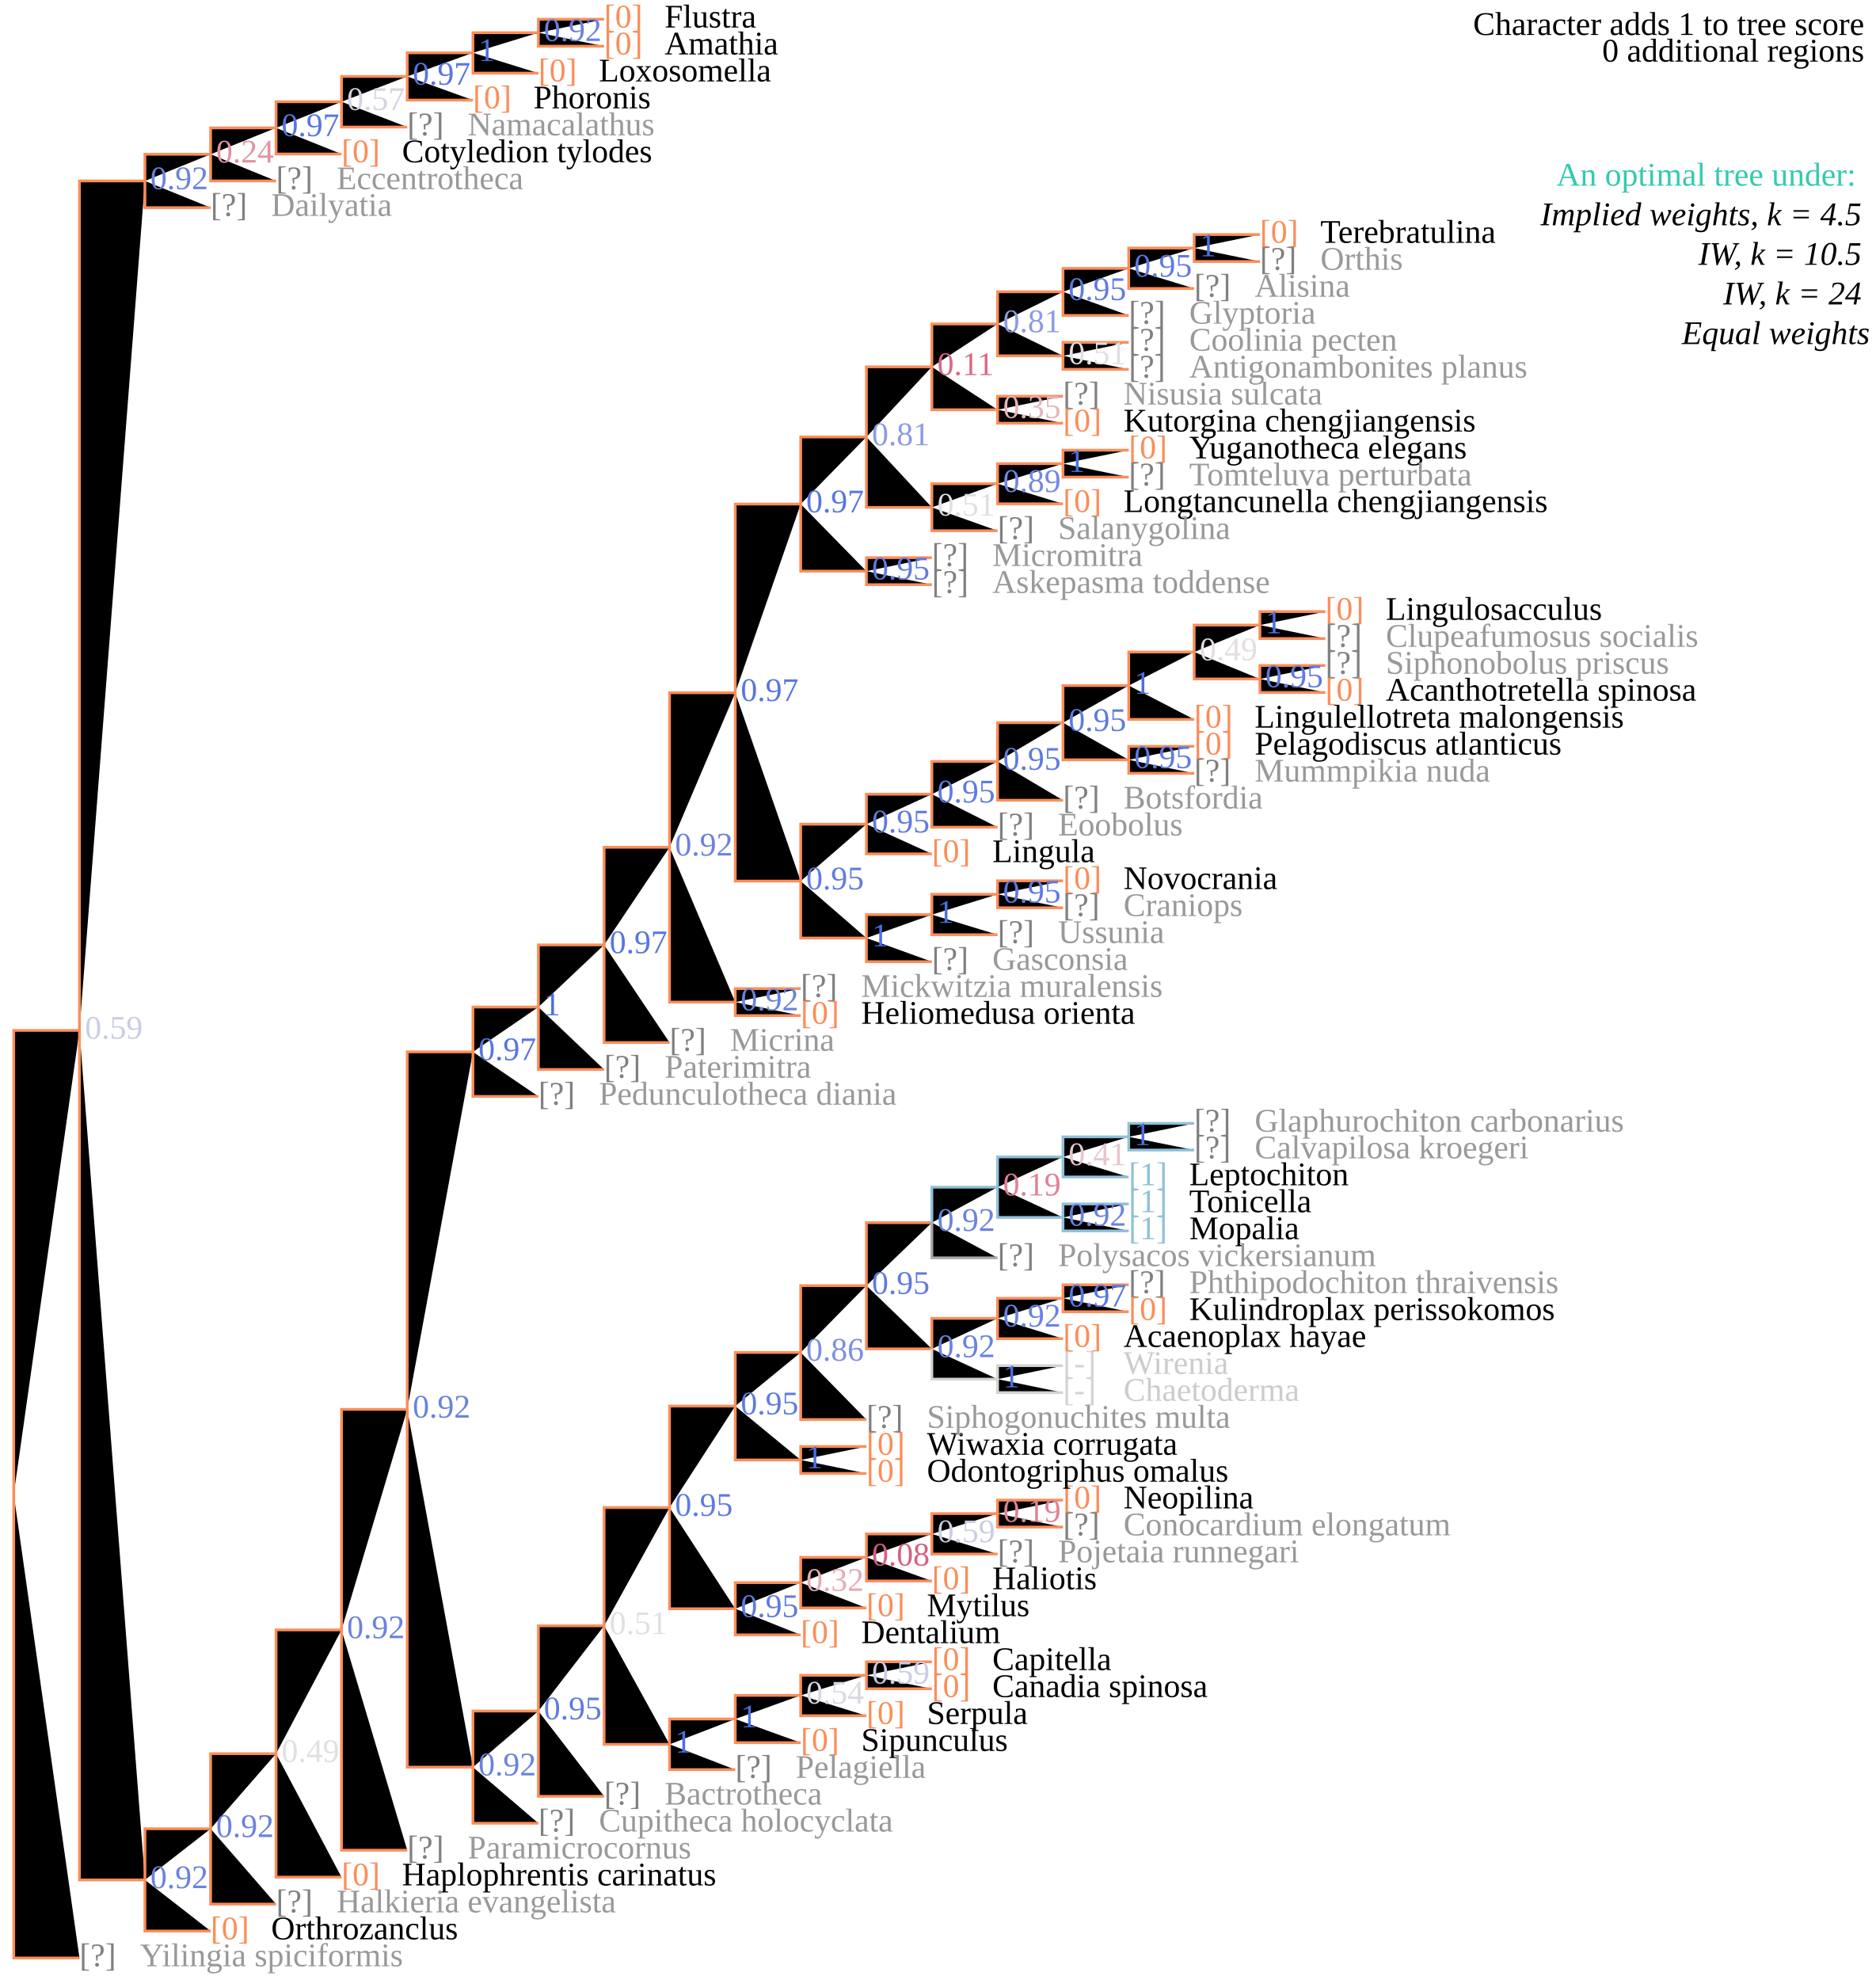
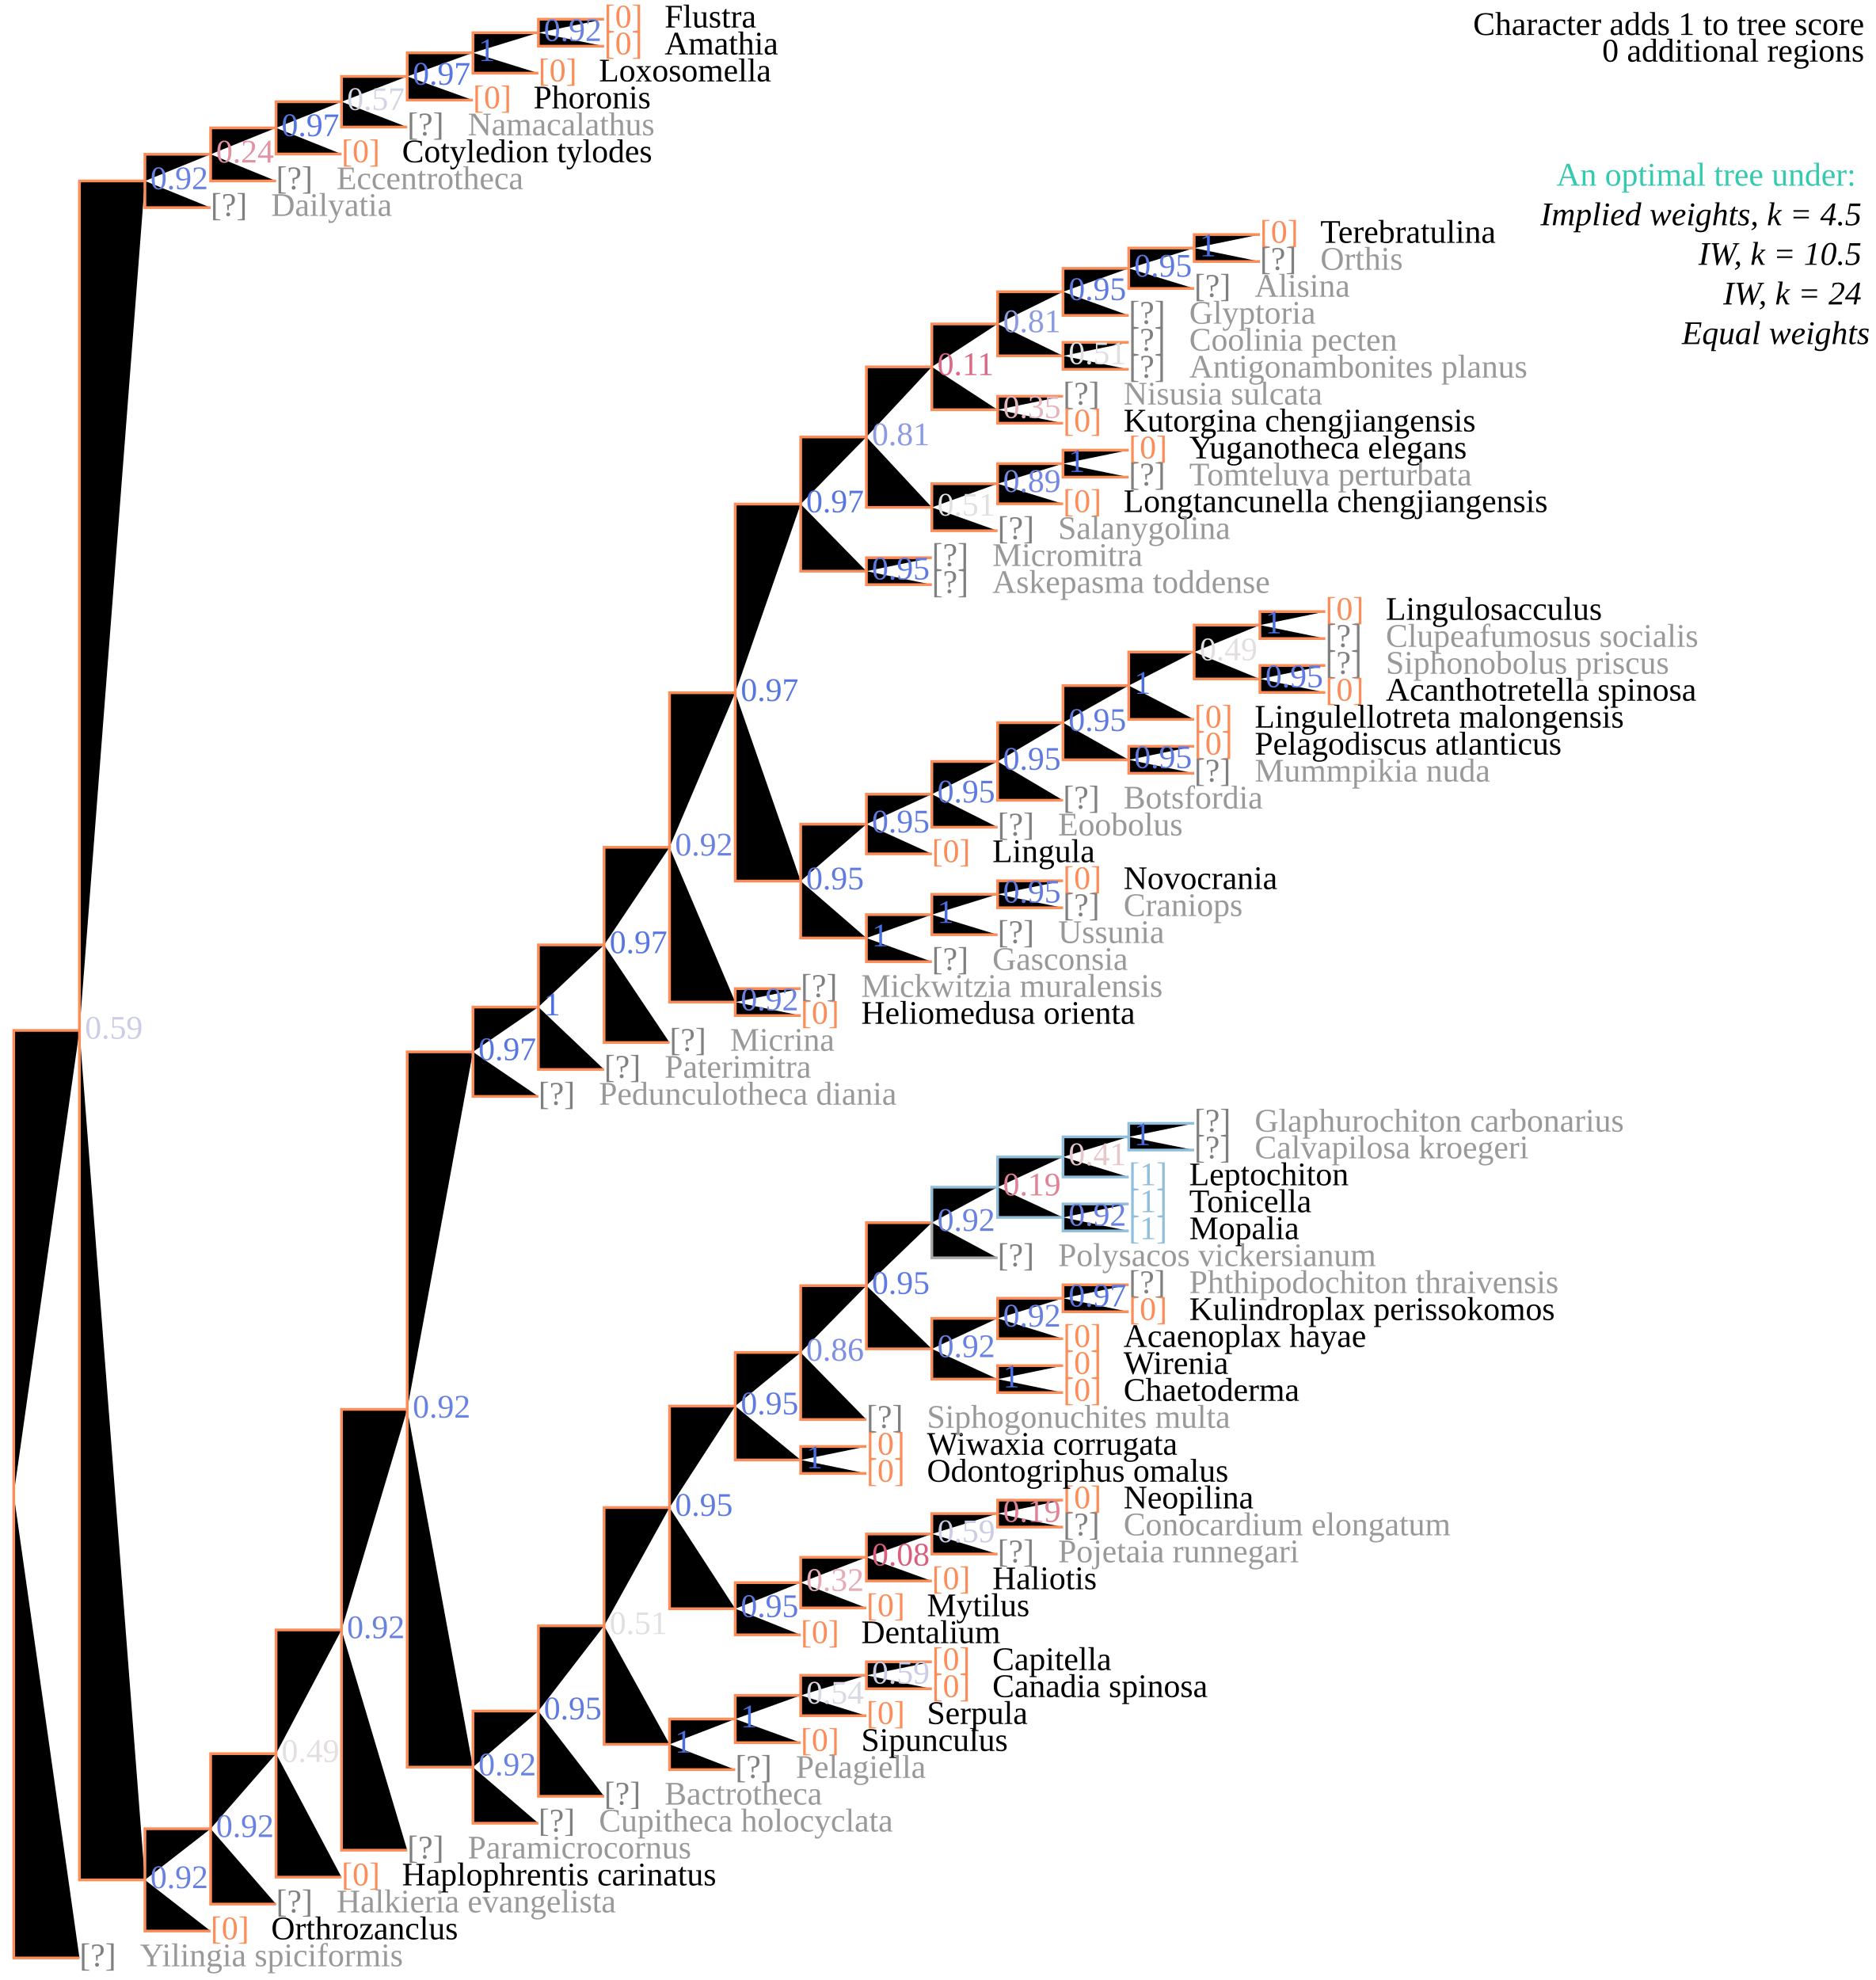
<svg xmlns="http://www.w3.org/2000/svg" version="1.1" viewBox="0 0 682 720" preserveAspectRatio="xMidYMid meet" class="tree" data-char="81">
  <text x="678" y="12.7" text-anchor="end" class="stepsLabel">Character adds <tspan class="score">1</tspan> to tree score</text>
  <text x="678" y="22.4" text-anchor="end" class="stepsLabel">
    <tspan class="score">0</tspan> additional regions</text>
  <text x="678" y="32.1" text-anchor="end" class="stepsLabel" />
  <text x="678" y="51.5" text-anchor="end" class="stepsLabel">
    <tspan dy="16" fill="#34caaf">An optimal tree under:</tspan>
    <tspan x="680" style="font-style:italic" class="notThisAn" dy="1.2em">Implied weights, k = 4.5</tspan>
    <tspan x="680" style="font-style:italic" class="notThisAn" dy="1.2em">IW, k = 10.5</tspan>
    <tspan x="680" style="font-style:italic" class="notThisAn" dy="1.2em">IW, k = 24</tspan>
    <tspan x="680" style="font-style:italic" class="thisAn" dy="1.2em">Equal weights</tspan>
  </text>
  <text x="338.9" y="607.3" fill="#fc8d59" class="flag">[0]</text>
  <text x="360.9" y="607.3" fill="#000" class="taxonLabel">Capitella</text>
  <text x="338.9" y="617.1" fill="#fc8d59" class="flag">[0]</text>
  <text x="360.9" y="617.1" fill="#000" class="taxonLabel">Canadia spinosa</text>
  <text x="315.1" y="626.9" fill="#fc8d59" class="flag">[0]</text>
  <text x="337.1" y="626.9" fill="#000" class="taxonLabel">Serpula</text>
  <text x="291.2" y="636.7" fill="#fc8d59" class="flag">[0]</text>
  <text x="313.2" y="636.7" fill="#000" class="taxonLabel">Sipunculus</text>
  <text x="267.4" y="646.5" fill="grey" class="flag">[?]</text>
  <text x="289.4" y="646.5" fill="#999" class="taxonLabel">Pelagiella</text>
  <text x="386.6" y="548.5" fill="#fc8d59" class="flag">[0]</text>
  <text x="408.6" y="548.5" fill="#000" class="taxonLabel">Neopilina</text>
  <text x="386.6" y="558.3" fill="grey" class="flag">[?]</text>
  <text x="408.6" y="558.3" fill="#999" class="taxonLabel">Conocardium elongatum</text>
  <text x="362.8" y="568.1" fill="grey" class="flag">[?]</text>
  <text x="384.8" y="568.1" fill="#999" class="taxonLabel">Pojetaia runnegari</text>
  <text x="338.9" y="577.9" fill="#fc8d59" class="flag">[0]</text>
  <text x="360.9" y="577.9" fill="#000" class="taxonLabel">Haliotis</text>
  <text x="315.1" y="587.7" fill="#fc8d59" class="flag">[0]</text>
  <text x="337.1" y="587.7" fill="#000" class="taxonLabel">Mytilus</text>
  <text x="291.2" y="597.5" fill="#fc8d59" class="flag">[0]</text>
  <text x="313.2" y="597.5" fill="#000" class="taxonLabel">Dentalium</text>
  <text x="315.1" y="529" fill="#fc8d59" class="flag">[0]</text>
  <text x="337.1" y="529" fill="#000" class="taxonLabel">Wiwaxia corrugata</text>
  <text x="315.1" y="538.8" fill="#fc8d59" class="flag">[0]</text>
  <text x="337.1" y="538.8" fill="#000" class="taxonLabel">Odontogriphus omalus</text>
-   <text x="386.6" y="499.6" fill="lightgrey" class="flag">[-]</text>
-   <text x="408.6" y="499.6" fill="#ccc" class="taxonLabel">Wirenia</text>
-   <text x="386.6" y="509.4" fill="lightgrey" class="flag">[-]</text>
-   <text x="408.6" y="509.4" fill="#ccc" class="taxonLabel">Chaetoderma</text>
+   <text x="386.6" y="499.6" fill="#fc8d59" class="flag">[0]</text>
+   <text x="408.6" y="499.6" fill="#000" class="taxonLabel">Wirenia</text>
+   <text x="386.6" y="509.4" fill="#fc8d59" class="flag">[0]</text>
+   <text x="408.6" y="509.4" fill="#000" class="taxonLabel">Chaetoderma</text>
  <text x="410.5" y="470.2" fill="grey" class="flag">[?]</text>
  <text x="432.5" y="470.2" fill="#999" class="taxonLabel">Phthipodochiton thraivensis</text>
  <text x="410.5" y="480" fill="#fc8d59" class="flag">[0]</text>
  <text x="432.5" y="480" fill="#000" class="taxonLabel">Kulindroplax perissokomos</text>
  <text x="386.6" y="489.8" fill="#fc8d59" class="flag">[0]</text>
  <text x="408.6" y="489.8" fill="#000" class="taxonLabel">Acaenoplax hayae</text>
  <text x="410.5" y="440.8" fill="#91bfdb" class="flag">[1]</text>
  <text x="432.5" y="440.8" fill="#000" class="taxonLabel">Tonicella</text>
  <text x="410.5" y="450.6" fill="#91bfdb" class="flag">[1]</text>
  <text x="432.5" y="450.6" fill="#000" class="taxonLabel">Mopalia</text>
  <text x="434.3" y="411.5" fill="grey" class="flag">[?]</text>
  <text x="456.3" y="411.5" fill="#999" class="taxonLabel">Glaphurochiton carbonarius</text>
  <text x="434.3" y="421.2" fill="grey" class="flag">[?]</text>
  <text x="456.3" y="421.2" fill="#999" class="taxonLabel">Calvapilosa kroegeri</text>
  <text x="410.5" y="431" fill="#91bfdb" class="flag">[1]</text>
  <text x="432.5" y="431" fill="#000" class="taxonLabel">Leptochiton</text>
  <text x="362.8" y="460.4" fill="grey" class="flag">[?]</text>
  <text x="384.8" y="460.4" fill="#999" class="taxonLabel">Polysacos vickersianum</text>
  <text x="315.1" y="519.2" fill="grey" class="flag">[?]</text>
  <text x="337.1" y="519.2" fill="#999" class="taxonLabel">Siphogonuchites multa</text>
  <text x="219.7" y="656.2" fill="grey" class="flag">[?]</text>
  <text x="241.7" y="656.2" fill="#999" class="taxonLabel">Bactrotheca</text>
  <text x="195.8" y="666" fill="grey" class="flag">[?]</text>
  <text x="217.8" y="666" fill="#999" class="taxonLabel">Cupitheca holocyclata</text>
  <text x="291.2" y="362.5" fill="grey" class="flag">[?]</text>
  <text x="313.2" y="362.5" fill="#999" class="taxonLabel">Mickwitzia muralensis</text>
  <text x="291.2" y="372.3" fill="#fc8d59" class="flag">[0]</text>
  <text x="313.2" y="372.3" fill="#000" class="taxonLabel">Heliomedusa orienta</text>
  <text x="386.6" y="323.3" fill="#fc8d59" class="flag">[0]</text>
  <text x="408.6" y="323.3" fill="#000" class="taxonLabel">Novocrania</text>
  <text x="386.6" y="333.1" fill="grey" class="flag">[?]</text>
  <text x="408.6" y="333.1" fill="#999" class="taxonLabel">Craniops</text>
  <text x="362.8" y="342.9" fill="grey" class="flag">[?]</text>
  <text x="384.8" y="342.9" fill="#999" class="taxonLabel">Ussunia</text>
  <text x="338.9" y="352.7" fill="grey" class="flag">[?]</text>
  <text x="360.9" y="352.7" fill="#999" class="taxonLabel">Gasconsia</text>
  <text x="434.3" y="274.4" fill="#fc8d59" class="flag">[0]</text>
  <text x="456.3" y="274.4" fill="#000" class="taxonLabel">Pelagodiscus atlanticus</text>
  <text x="434.3" y="284.2" fill="grey" class="flag">[?]</text>
  <text x="456.3" y="284.2" fill="#999" class="taxonLabel">Mummpikia nuda</text>
  <text x="482" y="245" fill="grey" class="flag">[?]</text>
  <text x="504" y="245" fill="#999" class="taxonLabel">Siphonobolus priscus</text>
  <text x="482" y="254.8" fill="#fc8d59" class="flag">[0]</text>
  <text x="504" y="254.8" fill="#000" class="taxonLabel">Acanthotretella spinosa</text>
  <text x="482" y="225.4" fill="#fc8d59" class="flag">[0]</text>
  <text x="504" y="225.4" fill="#000" class="taxonLabel">Lingulosacculus</text>
  <text x="482" y="235.2" fill="grey" class="flag">[?]</text>
  <text x="504" y="235.2" fill="#999" class="taxonLabel">Clupeafumosus socialis</text>
  <text x="434.3" y="264.6" fill="#fc8d59" class="flag">[0]</text>
  <text x="456.3" y="264.6" fill="#000" class="taxonLabel">Lingulellotreta malongensis</text>
  <text x="386.6" y="294" fill="grey" class="flag">[?]</text>
  <text x="408.6" y="294" fill="#999" class="taxonLabel">Botsfordia</text>
  <text x="362.8" y="303.8" fill="grey" class="flag">[?]</text>
  <text x="384.8" y="303.8" fill="#999" class="taxonLabel">Eoobolus</text>
  <text x="338.9" y="313.5" fill="#fc8d59" class="flag">[0]</text>
  <text x="360.9" y="313.5" fill="#000" class="taxonLabel">Lingula</text>
  <text x="338.9" y="205.8" fill="grey" class="flag">[?]</text>
  <text x="360.9" y="205.8" fill="#999" class="taxonLabel">Micromitra</text>
  <text x="338.9" y="215.6" fill="grey" class="flag">[?]</text>
  <text x="360.9" y="215.6" fill="#999" class="taxonLabel">Askepasma toddense</text>
  <text x="410.5" y="166.7" fill="#fc8d59" class="flag">[0]</text>
  <text x="432.5" y="166.7" fill="#000" class="taxonLabel">Yuganotheca elegans</text>
  <text x="410.5" y="176.5" fill="grey" class="flag">[?]</text>
  <text x="432.5" y="176.5" fill="#999" class="taxonLabel">Tomteluva perturbata</text>
  <text x="386.6" y="186.2" fill="#fc8d59" class="flag">[0]</text>
  <text x="408.6" y="186.2" fill="#000" class="taxonLabel">Longtancunella chengjiangensis</text>
  <text x="362.8" y="196" fill="grey" class="flag">[?]</text>
  <text x="384.8" y="196" fill="#999" class="taxonLabel">Salanygolina</text>
  <text x="386.6" y="147.1" fill="grey" class="flag">[?]</text>
  <text x="408.6" y="147.1" fill="#999" class="taxonLabel">Nisusia sulcata</text>
  <text x="386.6" y="156.9" fill="#fc8d59" class="flag">[0]</text>
  <text x="408.6" y="156.9" fill="#000" class="taxonLabel">Kutorgina chengjiangensis</text>
  <text x="410.5" y="127.5" fill="grey" class="flag">[?]</text>
  <text x="432.5" y="127.5" fill="#999" class="taxonLabel">Coolinia pecten</text>
  <text x="410.5" y="137.3" fill="grey" class="flag">[?]</text>
  <text x="432.5" y="137.3" fill="#999" class="taxonLabel">Antigonambonites planus</text>
  <text x="458.2" y="88.3" fill="#fc8d59" class="flag">[0]</text>
  <text x="480.2" y="88.3" fill="#000" class="taxonLabel">Terebratulina</text>
  <text x="458.2" y="98.1" fill="grey" class="flag">[?]</text>
  <text x="480.2" y="98.1" fill="#999" class="taxonLabel">Orthis</text>
  <text x="434.3" y="107.9" fill="grey" class="flag">[?]</text>
  <text x="456.3" y="107.9" fill="#999" class="taxonLabel">Alisina</text>
  <text x="410.5" y="117.7" fill="grey" class="flag">[?]</text>
  <text x="432.5" y="117.7" fill="#999" class="taxonLabel">Glyptoria</text>
  <text x="243.5" y="382.1" fill="grey" class="flag">[?]</text>
  <text x="265.5" y="382.1" fill="#999" class="taxonLabel">Micrina</text>
  <text x="219.7" y="391.9" fill="grey" class="flag">[?]</text>
  <text x="241.7" y="391.9" fill="#999" class="taxonLabel">Paterimitra</text>
  <text x="195.8" y="401.7" fill="grey" class="flag">[?]</text>
  <text x="217.8" y="401.7" fill="#999" class="taxonLabel">Pedunculotheca diania</text>
  <text x="148.1" y="675.8" fill="grey" class="flag">[?]</text>
  <text x="170.1" y="675.8" fill="#999" class="taxonLabel">Paramicrocornus</text>
  <text x="124.2" y="685.6" fill="#fc8d59" class="flag">[0]</text>
  <text x="146.2" y="685.6" fill="#000" class="taxonLabel">Haplophrentis carinatus</text>
  <text x="100.4" y="695.4" fill="grey" class="flag">[?]</text>
  <text x="122.4" y="695.4" fill="#999" class="taxonLabel">Halkieria evangelista</text>
  <text x="76.6" y="705.2" fill="#fc8d59" class="flag">[0]</text>
  <text x="98.6" y="705.2" fill="#000" class="taxonLabel">Orthrozanclus</text>
  <text x="219.7" y="10" fill="#fc8d59" class="flag">[0]</text>
  <text x="241.7" y="10" fill="#000" class="taxonLabel">Flustra</text>
  <text x="219.7" y="19.8" fill="#fc8d59" class="flag">[0]</text>
  <text x="241.7" y="19.8" fill="#000" class="taxonLabel">Amathia</text>
  <text x="195.8" y="29.6" fill="#fc8d59" class="flag">[0]</text>
  <text x="217.8" y="29.6" fill="#000" class="taxonLabel">Loxosomella</text>
  <text x="172" y="39.4" fill="#fc8d59" class="flag">[0]</text>
  <text x="194" y="39.4" fill="#000" class="taxonLabel">Phoronis</text>
  <text x="148.1" y="49.2" fill="grey" class="flag">[?]</text>
  <text x="170.1" y="49.2" fill="#999" class="taxonLabel">Namacalathus</text>
  <text x="124.2" y="59" fill="#fc8d59" class="flag">[0]</text>
  <text x="146.2" y="59" fill="#000" class="taxonLabel">Cotyledion tylodes</text>
  <text x="100.4" y="68.8" fill="grey" class="flag">[?]</text>
  <text x="122.4" y="68.8" fill="#999" class="taxonLabel">Eccentrotheca</text>
  <text x="76.6" y="78.5" fill="grey" class="flag">[?]</text>
  <text x="98.6" y="78.5" fill="#999" class="taxonLabel">Dailyatia</text>
  <text x="28.9" y="715" fill="grey" class="flag">[?]</text>
  <text x="50.9" y="715" fill="#999" class="taxonLabel">Yilingia spiciformis</text>
-   <path d="M5,543.4V374.7H28.9M28.9,374.7V65.8H52.7M52.7,65.8V56.1H76.6M76.6,56.1V46.5H100.4M100.4,46.5V37H124.2M124.2,37V27.8H148.1M148.1,27.8V19.2H172M172,19.2V11.9H195.8M195.8,11.9V7H219.7M195.8,11.9V16.8H219.7M172,19.2V26.6H195.8M148.1,27.8V36.4H172M124.2,37V46.2H148.1M100.4,46.5V56H124.2M76.6,56.1V65.8H100.4M52.7,65.8V75.5H76.6M28.9,374.7V683.6H52.7M52.7,683.6V665H76.6M76.6,665V637.7H100.4M100.4,637.7V592.7H124.2M124.2,592.7V512.5H148.1M148.1,512.5V382.5H172M172,382.5V366.2H195.8M195.8,366.2V343.6H219.7M219.7,343.6V308.1H243.5M243.5,308.1V251.9H267.4M267.4,251.9V183.3H291.2M291.2,183.3V158.9H315.1M315.1,158.9V133.4H338.9M338.9,133.4V117.8H362.8M362.8,117.8V106.1H386.6M386.6,106.1V97.6H410.5M410.5,97.6V90.2H434.3M434.3,90.2V85.3H458.2M434.3,90.2V95.1H458.2M410.5,97.6V104.9H434.3M386.6,106.1V114.7H410.5M362.8,117.8V129.4H386.6M386.6,129.4V124.5H410.5M386.6,129.4V134.3H410.5M338.9,133.4V149H362.8M362.8,149V144.1H386.6M362.8,149V153.9H386.6M315.1,158.9V184.5H338.9M338.9,184.5V175.9H362.8M362.8,175.9V168.6H386.6M386.6,168.6V163.7H410.5M386.6,168.6V173.5H410.5M362.8,175.9V183.2H386.6M338.9,184.5V193H362.8M291.2,183.3V207.7H315.1M315.1,207.7V202.8H338.9M315.1,207.7V212.6H338.9M267.4,251.9V320.4H291.2M291.2,320.4V299.7H315.1M315.1,299.7V288.8H338.9M338.9,288.8V276.9H362.8M362.8,276.9V262.8H386.6M386.6,262.8V249.3H410.5M410.5,249.3V237.1H434.3M434.3,237.1V227.3H458.2M458.2,227.3V222.4H482M458.2,227.3V232.2H482M434.3,237.1V246.9H458.2M458.2,246.9V242H482M458.2,246.9V251.8H482M410.5,249.3V261.6H434.3M386.6,262.8V276.3H410.5M410.5,276.3V271.4H434.3M410.5,276.3V281.2H434.3M362.8,276.9V291H386.6M338.9,288.8V300.8H362.8M315.1,299.7V310.5H338.9M291.2,320.4V341.1H315.1M315.1,341.1V332.6H338.9M338.9,332.6V325.2H362.8M362.8,325.2V320.3H386.6M362.8,325.2V330.1H386.6M338.9,332.6V339.9H362.8M315.1,341.1V349.7H338.9M243.5,308.1V364.4H267.4M267.4,364.4V359.5H291.2M267.4,364.4V369.3H291.2M219.7,343.6V379.1H243.5M195.8,366.2V388.9H219.7M172,382.5V398.7H195.8M148.1,512.5V642.6H172M172,642.6V622.2H195.8M195.8,622.2V591.2H219.7M219.7,591.2V548.2H243.5M243.5,548.2V511.3H267.4M267.4,511.3V491.8H291.2M291.2,491.8V467.5H315.1M315.1,467.5V444.6H338.9M315.1,467.5V490.5H338.9M338.9,490.5V479.4H362.8M362.8,479.4V472.1H386.6M386.6,472.1V467.2H410.5M386.6,472.1V477H410.5M362.8,479.4V486.8H386.6M291.2,491.8V516.2H315.1M267.4,511.3V530.9H291.2M291.2,530.9V526H315.1M291.2,530.9V535.8H315.1M243.5,548.2V585H267.4M267.4,585V575.5H291.2M291.2,575.5V566.3H315.1M315.1,566.3V557.8H338.9M338.9,557.8V550.4H362.8M362.8,550.4V545.5H386.6M362.8,550.4V555.3H386.6M338.9,557.8V565.1H362.8M315.1,566.3V574.9H338.9M291.2,575.5V584.7H315.1M267.4,585V594.5H291.2M219.7,591.2V634.3H243.5M243.5,634.3V625.1H267.4M267.4,625.1V616.5H291.2M291.2,616.5V609.2H315.1M315.1,609.2V604.3H338.9M315.1,609.2V614.1H338.9M291.2,616.5V623.9H315.1M267.4,625.1V633.7H291.2M243.5,634.3V643.5H267.4M195.8,622.2V653.2H219.7M172,642.6V663H195.8M124.2,592.7V672.8H148.1M100.4,637.7V682.6H124.2M76.6,665V692.4H100.4M52.7,683.6V702.2H76.6M5,543.4V712H28.9" stroke="#fc8d59" />
+   <path d="M5,543.4V374.7H28.9M28.9,374.7V65.8H52.7M52.7,65.8V56.1H76.6M76.6,56.1V46.5H100.4M100.4,46.5V37H124.2M124.2,37V27.8H148.1M148.1,27.8V19.2H172M172,19.2V11.9H195.8M195.8,11.9V7H219.7M195.8,11.9V16.8H219.7M172,19.2V26.6H195.8M148.1,27.8V36.4H172M124.2,37V46.2H148.1M100.4,46.5V56H124.2M76.6,56.1V65.8H100.4M52.7,65.8V75.5H76.6M28.9,374.7V683.6H52.7M52.7,683.6V665H76.6M76.6,665V637.7H100.4M100.4,637.7V592.7H124.2M124.2,592.7V512.5H148.1M148.1,512.5V382.5H172M172,382.5V366.2H195.8M195.8,366.2V343.6H219.7M219.7,343.6V308.1H243.5M243.5,308.1V251.9H267.4M267.4,251.9V183.3H291.2M291.2,183.3V158.9H315.1M315.1,158.9V133.4H338.9M338.9,133.4V117.8H362.8M362.8,117.8V106.1H386.6M386.6,106.1V97.6H410.5M410.5,97.6V90.2H434.3M434.3,90.2V85.3H458.2M434.3,90.2V95.1H458.2M410.5,97.6V104.9H434.3M386.6,106.1V114.7H410.5M362.8,117.8V129.4H386.6M386.6,129.4V124.5H410.5M386.6,129.4V134.3H410.5M338.9,133.4V149H362.8M362.8,149V144.1H386.6M362.8,149V153.9H386.6M315.1,158.9V184.5H338.9M338.9,184.5V175.9H362.8M362.8,175.9V168.6H386.6M386.6,168.6V163.7H410.5M386.6,168.6V173.5H410.5M362.8,175.9V183.2H386.6M338.9,184.5V193H362.8M291.2,183.3V207.7H315.1M315.1,207.7V202.8H338.9M315.1,207.7V212.6H338.9M267.4,251.9V320.4H291.2M291.2,320.4V299.7H315.1M315.1,299.7V288.8H338.9M338.9,288.8V276.9H362.8M362.8,276.9V262.8H386.6M386.6,262.8V249.3H410.5M410.5,249.3V237.1H434.3M434.3,237.1V227.3H458.2M458.2,227.3V222.4H482M458.2,227.3V232.2H482M434.3,237.1V246.9H458.2M458.2,246.9V242H482M458.2,246.9V251.8H482M410.5,249.3V261.6H434.3M386.6,262.8V276.3H410.5M410.5,276.3V271.4H434.3M410.5,276.3V281.2H434.3M362.8,276.9V291H386.6M338.9,288.8V300.8H362.8M315.1,299.7V310.5H338.9M291.2,320.4V341.1H315.1M315.1,341.1V332.6H338.9M338.9,332.6V325.2H362.8M362.8,325.2V320.3H386.6M362.8,325.2V330.1H386.6M338.9,332.6V339.9H362.8M315.1,341.1V349.7H338.9M243.5,308.1V364.4H267.4M267.4,364.4V359.5H291.2M267.4,364.4V369.3H291.2M219.7,343.6V379.1H243.5M195.8,366.2V388.9H219.7M172,382.5V398.7H195.8M148.1,512.5V642.6H172M172,642.6V622.2H195.8M195.8,622.2V591.2H219.7M219.7,591.2V548.2H243.5M243.5,548.2V511.3H267.4M267.4,511.3V491.8H291.2M291.2,491.8V467.5H315.1M315.1,467.5V444.6H338.9M315.1,467.5V490.5H338.9M338.9,490.5V479.4H362.8M362.8,479.4V472.1H386.6M386.6,472.1V467.2H410.5M386.6,472.1V477H410.5M362.8,479.4V486.8H386.6M338.9,490.5V501.5H362.8M362.8,501.5V496.6H386.6M362.8,501.5V506.4H386.6M291.2,491.8V516.2H315.1M267.4,511.3V530.9H291.2M291.2,530.9V526H315.1M291.2,530.9V535.8H315.1M243.5,548.2V585H267.4M267.4,585V575.5H291.2M291.2,575.5V566.3H315.1M315.1,566.3V557.8H338.9M338.9,557.8V550.4H362.8M362.8,550.4V545.5H386.6M362.8,550.4V555.3H386.6M338.9,557.8V565.1H362.8M315.1,566.3V574.9H338.9M291.2,575.5V584.7H315.1M267.4,585V594.5H291.2M219.7,591.2V634.3H243.5M243.5,634.3V625.1H267.4M267.4,625.1V616.5H291.2M291.2,616.5V609.2H315.1M315.1,609.2V604.3H338.9M315.1,609.2V614.1H338.9M291.2,616.5V623.9H315.1M267.4,625.1V633.7H291.2M243.5,634.3V643.5H267.4M195.8,622.2V653.2H219.7M172,642.6V663H195.8M124.2,592.7V672.8H148.1M100.4,637.7V682.6H124.2M76.6,665V692.4H100.4M52.7,683.6V702.2H76.6M5,543.4V712H28.9" stroke="#fc8d59" />
  <path d="M338.9,444.6V431.7H362.8M362.8,431.7V420.7H386.6M386.6,420.7V413.4H410.5M410.5,413.4V408.5H434.3M410.5,413.4V418.2H434.3M386.6,420.7V428H410.5M362.8,431.7V442.7H386.6M386.6,442.7V437.8H410.5M386.6,442.7V447.6H410.5" stroke="#91bfdb" />
  <path d="M338.9,444.6V457.4H362.8" stroke="darkgrey" />
-   <path d="M338.9,490.5V501.5H362.8M362.8,501.5V496.6H386.6M362.8,501.5V506.4H386.6" stroke="lightgrey" class="inapplicable" />
  <text x="30.9" y="377.7" class="node" fill="#CACDE3">0.59</text>
  <text x="54.7" y="68.8" class="node" fill="#6982E1">0.92</text>
  <text x="78.6" y="59.1" class="node" fill="#E392A2">0.24</text>
  <text x="102.4" y="49.5" class="node" fill="#5776E2">0.97</text>
  <text x="126.2" y="40" class="node" fill="#D2D4E3">0.57</text>
  <text x="150.1" y="30.8" class="node" fill="#5776E2">0.97</text>
  <text x="174" y="22.2" class="node" fill="#4A6FE3">1</text>
  <text x="197.8" y="14.9" class="node" fill="#6982E1">0.92</text>
  <text x="54.7" y="686.6" class="node" fill="#6982E1">0.92</text>
  <text x="78.6" y="668" class="node" fill="#6982E1">0.92</text>
  <text x="102.4" y="640.7" class="node" fill="#E3DFE0">0.49</text>
  <text x="126.2" y="595.7" class="node" fill="#6982E1">0.92</text>
  <text x="150.1" y="515.5" class="node" fill="#6982E1">0.92</text>
  <text x="174" y="385.5" class="node" fill="#5776E2">0.97</text>
  <text x="197.8" y="369.2" class="node" fill="#4A6FE3">1</text>
  <text x="221.7" y="346.6" class="node" fill="#5776E2">0.97</text>
  <text x="245.5" y="311.1" class="node" fill="#6982E1">0.92</text>
  <text x="269.4" y="254.9" class="node" fill="#5776E2">0.97</text>
  <text x="293.2" y="186.3" class="node" fill="#5776E2">0.97</text>
  <text x="317.1" y="161.9" class="node" fill="#8C9BE1">0.81</text>
  <text x="340.9" y="136.4" class="node" fill="#DC6884">0.11</text>
  <text x="364.8" y="120.8" class="node" fill="#8C9BE1">0.81</text>
  <text x="388.6" y="109.1" class="node" fill="#5F7BE1">0.95</text>
  <text x="412.5" y="100.6" class="node" fill="#5F7BE1">0.95</text>
  <text x="436.3" y="93.2" class="node" fill="#4A6FE3">1</text>
  <text x="388.6" y="132.4" class="node" fill="#E0E0E2">0.51</text>
  <text x="364.8" y="152" class="node" fill="#E6B4BD">0.35</text>
  <text x="340.9" y="187.5" class="node" fill="#E0E0E2">0.51</text>
  <text x="364.8" y="178.9" class="node" fill="#7388E1">0.89</text>
  <text x="388.6" y="171.6" class="node" fill="#4A6FE3">1</text>
  <text x="317.1" y="210.7" class="node" fill="#5F7BE1">0.95</text>
  <text x="293.2" y="323.4" class="node" fill="#5F7BE1">0.95</text>
  <text x="317.1" y="302.7" class="node" fill="#5F7BE1">0.95</text>
  <text x="340.9" y="291.8" class="node" fill="#5F7BE1">0.95</text>
  <text x="364.8" y="279.9" class="node" fill="#5F7BE1">0.95</text>
  <text x="388.6" y="265.8" class="node" fill="#5F7BE1">0.95</text>
  <text x="412.5" y="252.3" class="node" fill="#4A6FE3">1</text>
  <text x="436.3" y="240.1" class="node" fill="#E3DFE0">0.49</text>
  <text x="460.2" y="230.3" class="node" fill="#4A6FE3">1</text>
  <text x="460.2" y="249.9" class="node" fill="#5F7BE1">0.95</text>
  <text x="412.5" y="279.3" class="node" fill="#5F7BE1">0.95</text>
  <text x="317.1" y="344.1" class="node" fill="#4A6FE3">1</text>
  <text x="340.9" y="335.6" class="node" fill="#4A6FE3">1</text>
  <text x="364.8" y="328.2" class="node" fill="#5F7BE1">0.95</text>
  <text x="269.4" y="367.4" class="node" fill="#6982E1">0.92</text>
  <text x="174" y="645.6" class="node" fill="#6982E1">0.92</text>
  <text x="197.8" y="625.2" class="node" fill="#5F7BE1">0.95</text>
  <text x="221.7" y="594.2" class="node" fill="#E0E0E2">0.51</text>
  <text x="245.5" y="551.2" class="node" fill="#5F7BE1">0.95</text>
  <text x="269.4" y="514.3" class="node" fill="#5F7BE1">0.95</text>
  <text x="293.2" y="494.8" class="node" fill="#7D8FE1">0.86</text>
  <text x="317.1" y="470.5" class="node" fill="#5F7BE1">0.95</text>
  <text x="340.9" y="447.6" class="node" fill="#6982E1">0.92</text>
  <text x="364.8" y="434.7" class="node" fill="#E18297">0.19</text>
  <text x="388.6" y="423.7" class="node" fill="#E5C7CC">0.41</text>
  <text x="412.5" y="416.4" class="node" fill="#4A6FE3">1</text>
  <text x="388.6" y="445.7" class="node" fill="#6982E1">0.92</text>
  <text x="340.9" y="493.5" class="node" fill="#6982E1">0.92</text>
  <text x="364.8" y="482.4" class="node" fill="#6982E1">0.92</text>
  <text x="388.6" y="475.1" class="node" fill="#5776E2">0.97</text>
  <text x="364.8" y="504.5" class="node" fill="#4A6FE3">1</text>
  <text x="293.2" y="533.9" class="node" fill="#4A6FE3">1</text>
  <text x="269.4" y="588" class="node" fill="#5F7BE1">0.95</text>
  <text x="293.2" y="578.5" class="node" fill="#E6ABB6">0.32</text>
  <text x="317.1" y="569.3" class="node" fill="#DA5E7D">0.08</text>
  <text x="340.9" y="560.8" class="node" fill="#CACDE3">0.59</text>
  <text x="364.8" y="553.4" class="node" fill="#E18297">0.19</text>
  <text x="245.5" y="637.3" class="node" fill="#4A6FE3">1</text>
  <text x="269.4" y="628.1" class="node" fill="#4A6FE3">1</text>
  <text x="293.2" y="619.5" class="node" fill="#D7D9E3">0.54</text>
  <text x="317.1" y="612.2" class="node" fill="#CACDE3">0.59</text>
</svg>
